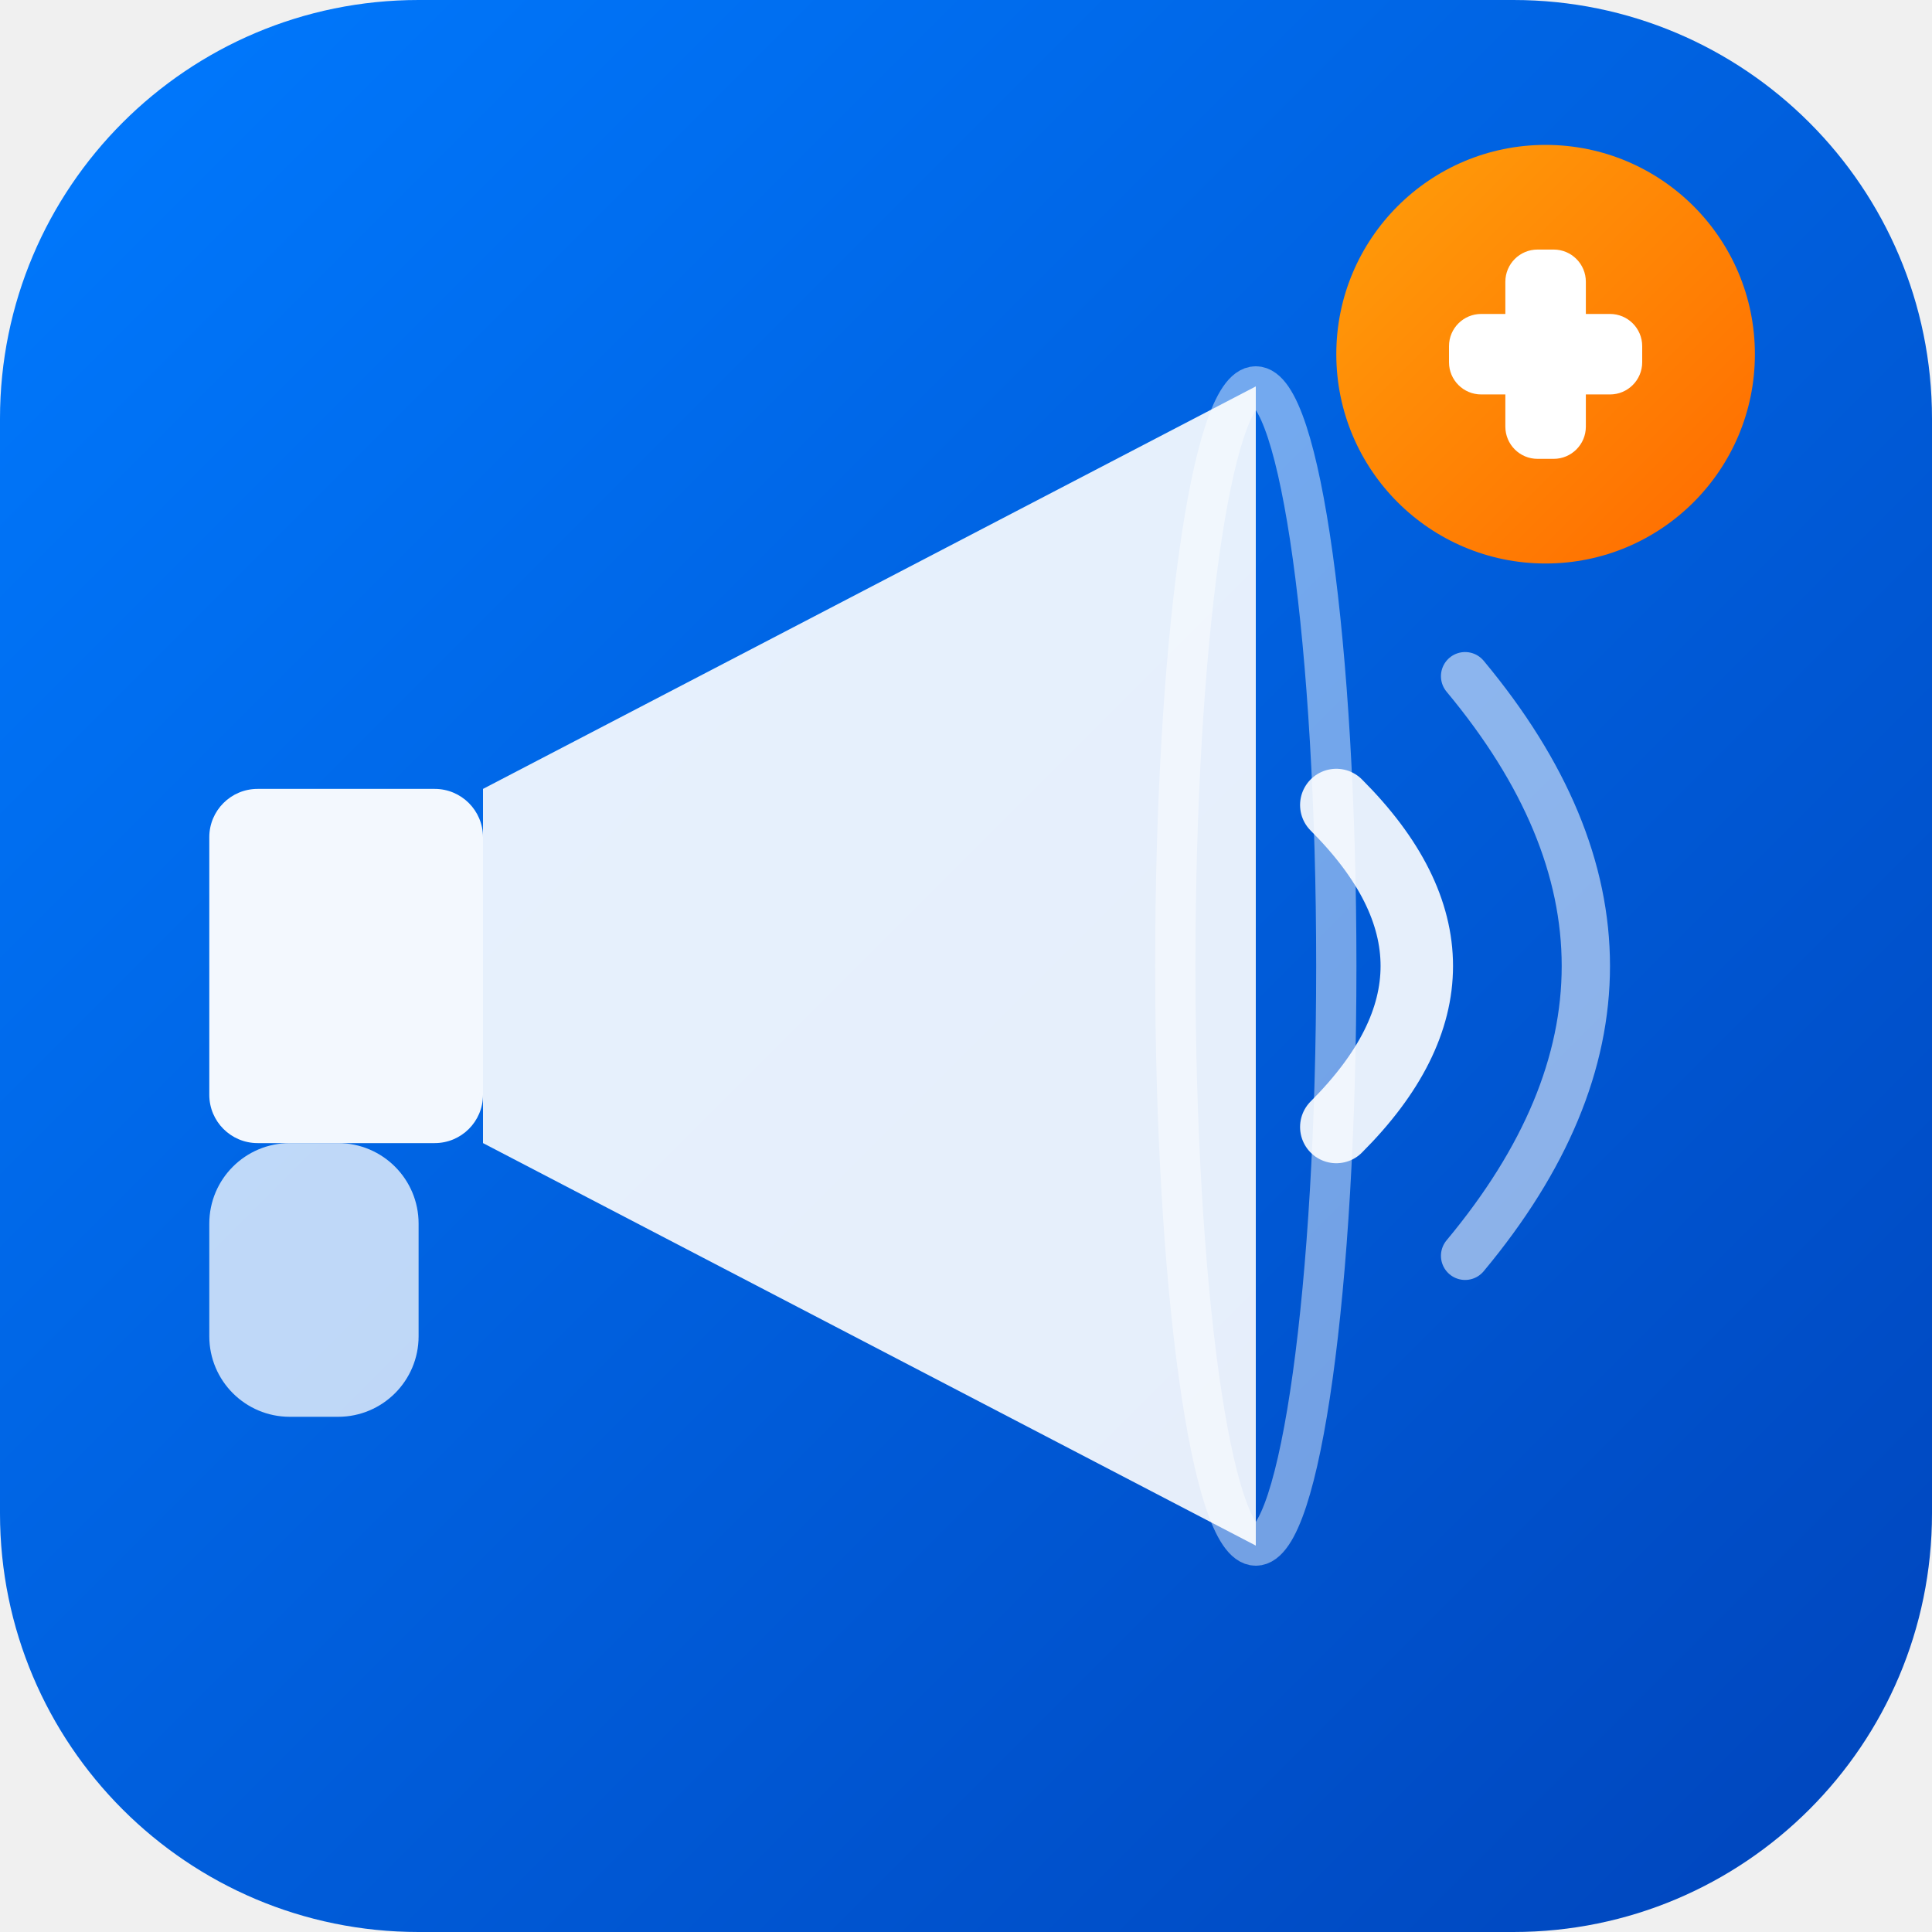
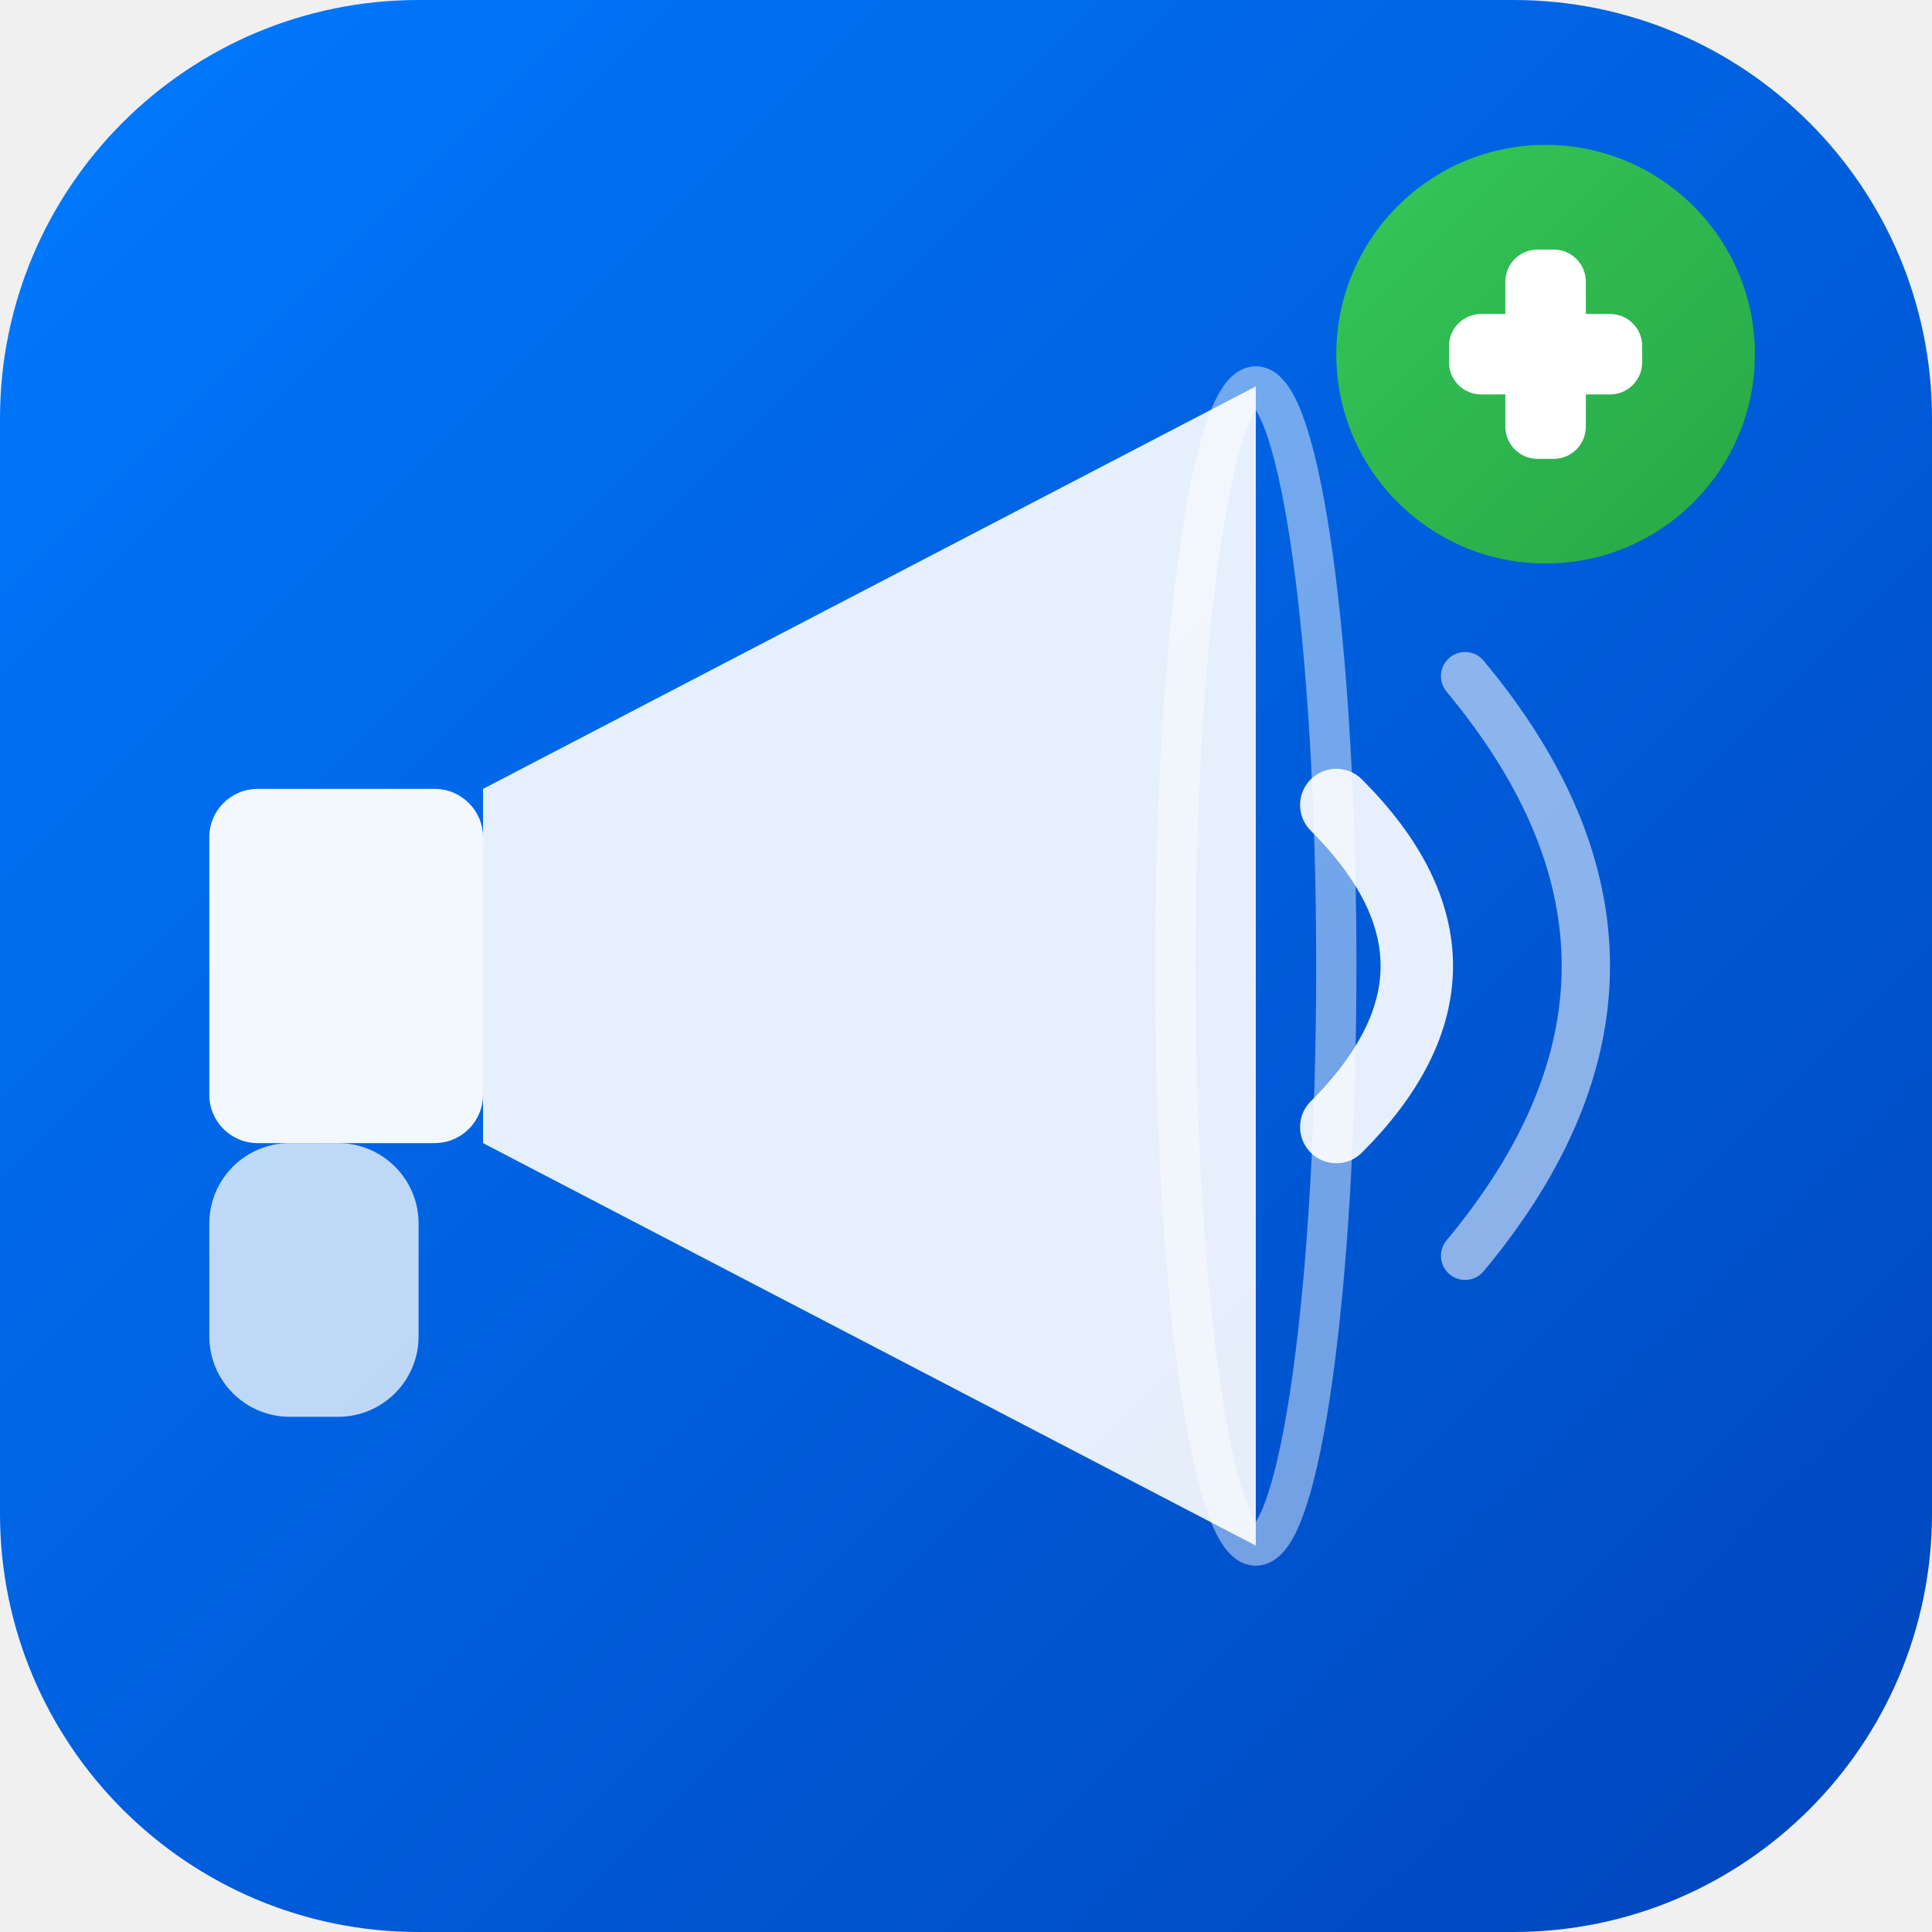
<svg xmlns="http://www.w3.org/2000/svg" viewBox="0 0 120 120" width="120" height="120">
  <defs>
    <linearGradient id="bg" x1="0%" y1="0%" x2="100%" y2="100%">
      <stop offset="0%" stop-color="#007AFF" />
      <stop offset="100%" stop-color="#0044BB" />
    </linearGradient>
    <linearGradient id="badge" x1="0%" y1="0%" x2="100%" y2="100%">
-       <stop offset="0%" stop-color="#FF9F0A" />
-       <stop offset="100%" stop-color="#FF6A00" />
+       <stop offset="0%" stop-color="#34C759" />
+       <stop offset="100%" stop-color="#28A745" />
    </linearGradient>
  </defs>
  <rect width="120" height="120" rx="26" fill="url(#bg)" />
  <rect x="13" y="71" width="13" height="17" rx="5" fill="white" fill-opacity="0.75" />
  <rect x="13" y="49" width="17" height="22" rx="3" fill="white" fill-opacity="0.95" />
  <polygon points="30,49 78,24 78,96 30,71" fill="white" fill-opacity="0.90" />
  <ellipse cx="78" cy="60" rx="5" ry="36" fill="none" stroke="white" stroke-width="2.5" stroke-opacity="0.45" />
  <path d="M 83 50 Q 93 60 83 70" stroke="white" stroke-width="4.5" fill="none" stroke-linecap="round" stroke-opacity="0.90" />
  <path d="M 91 42 Q 106 60 91 78" stroke="white" stroke-width="3" fill="none" stroke-linecap="round" stroke-opacity="0.55" />
  <circle cx="96" cy="22" r="13" fill="url(#badge)" />
  <rect x="93.5" y="15.5" width="5" height="13" rx="2" fill="white" />
  <rect x="90" y="19.5" width="12" height="5" rx="2" fill="white" />
</svg>
